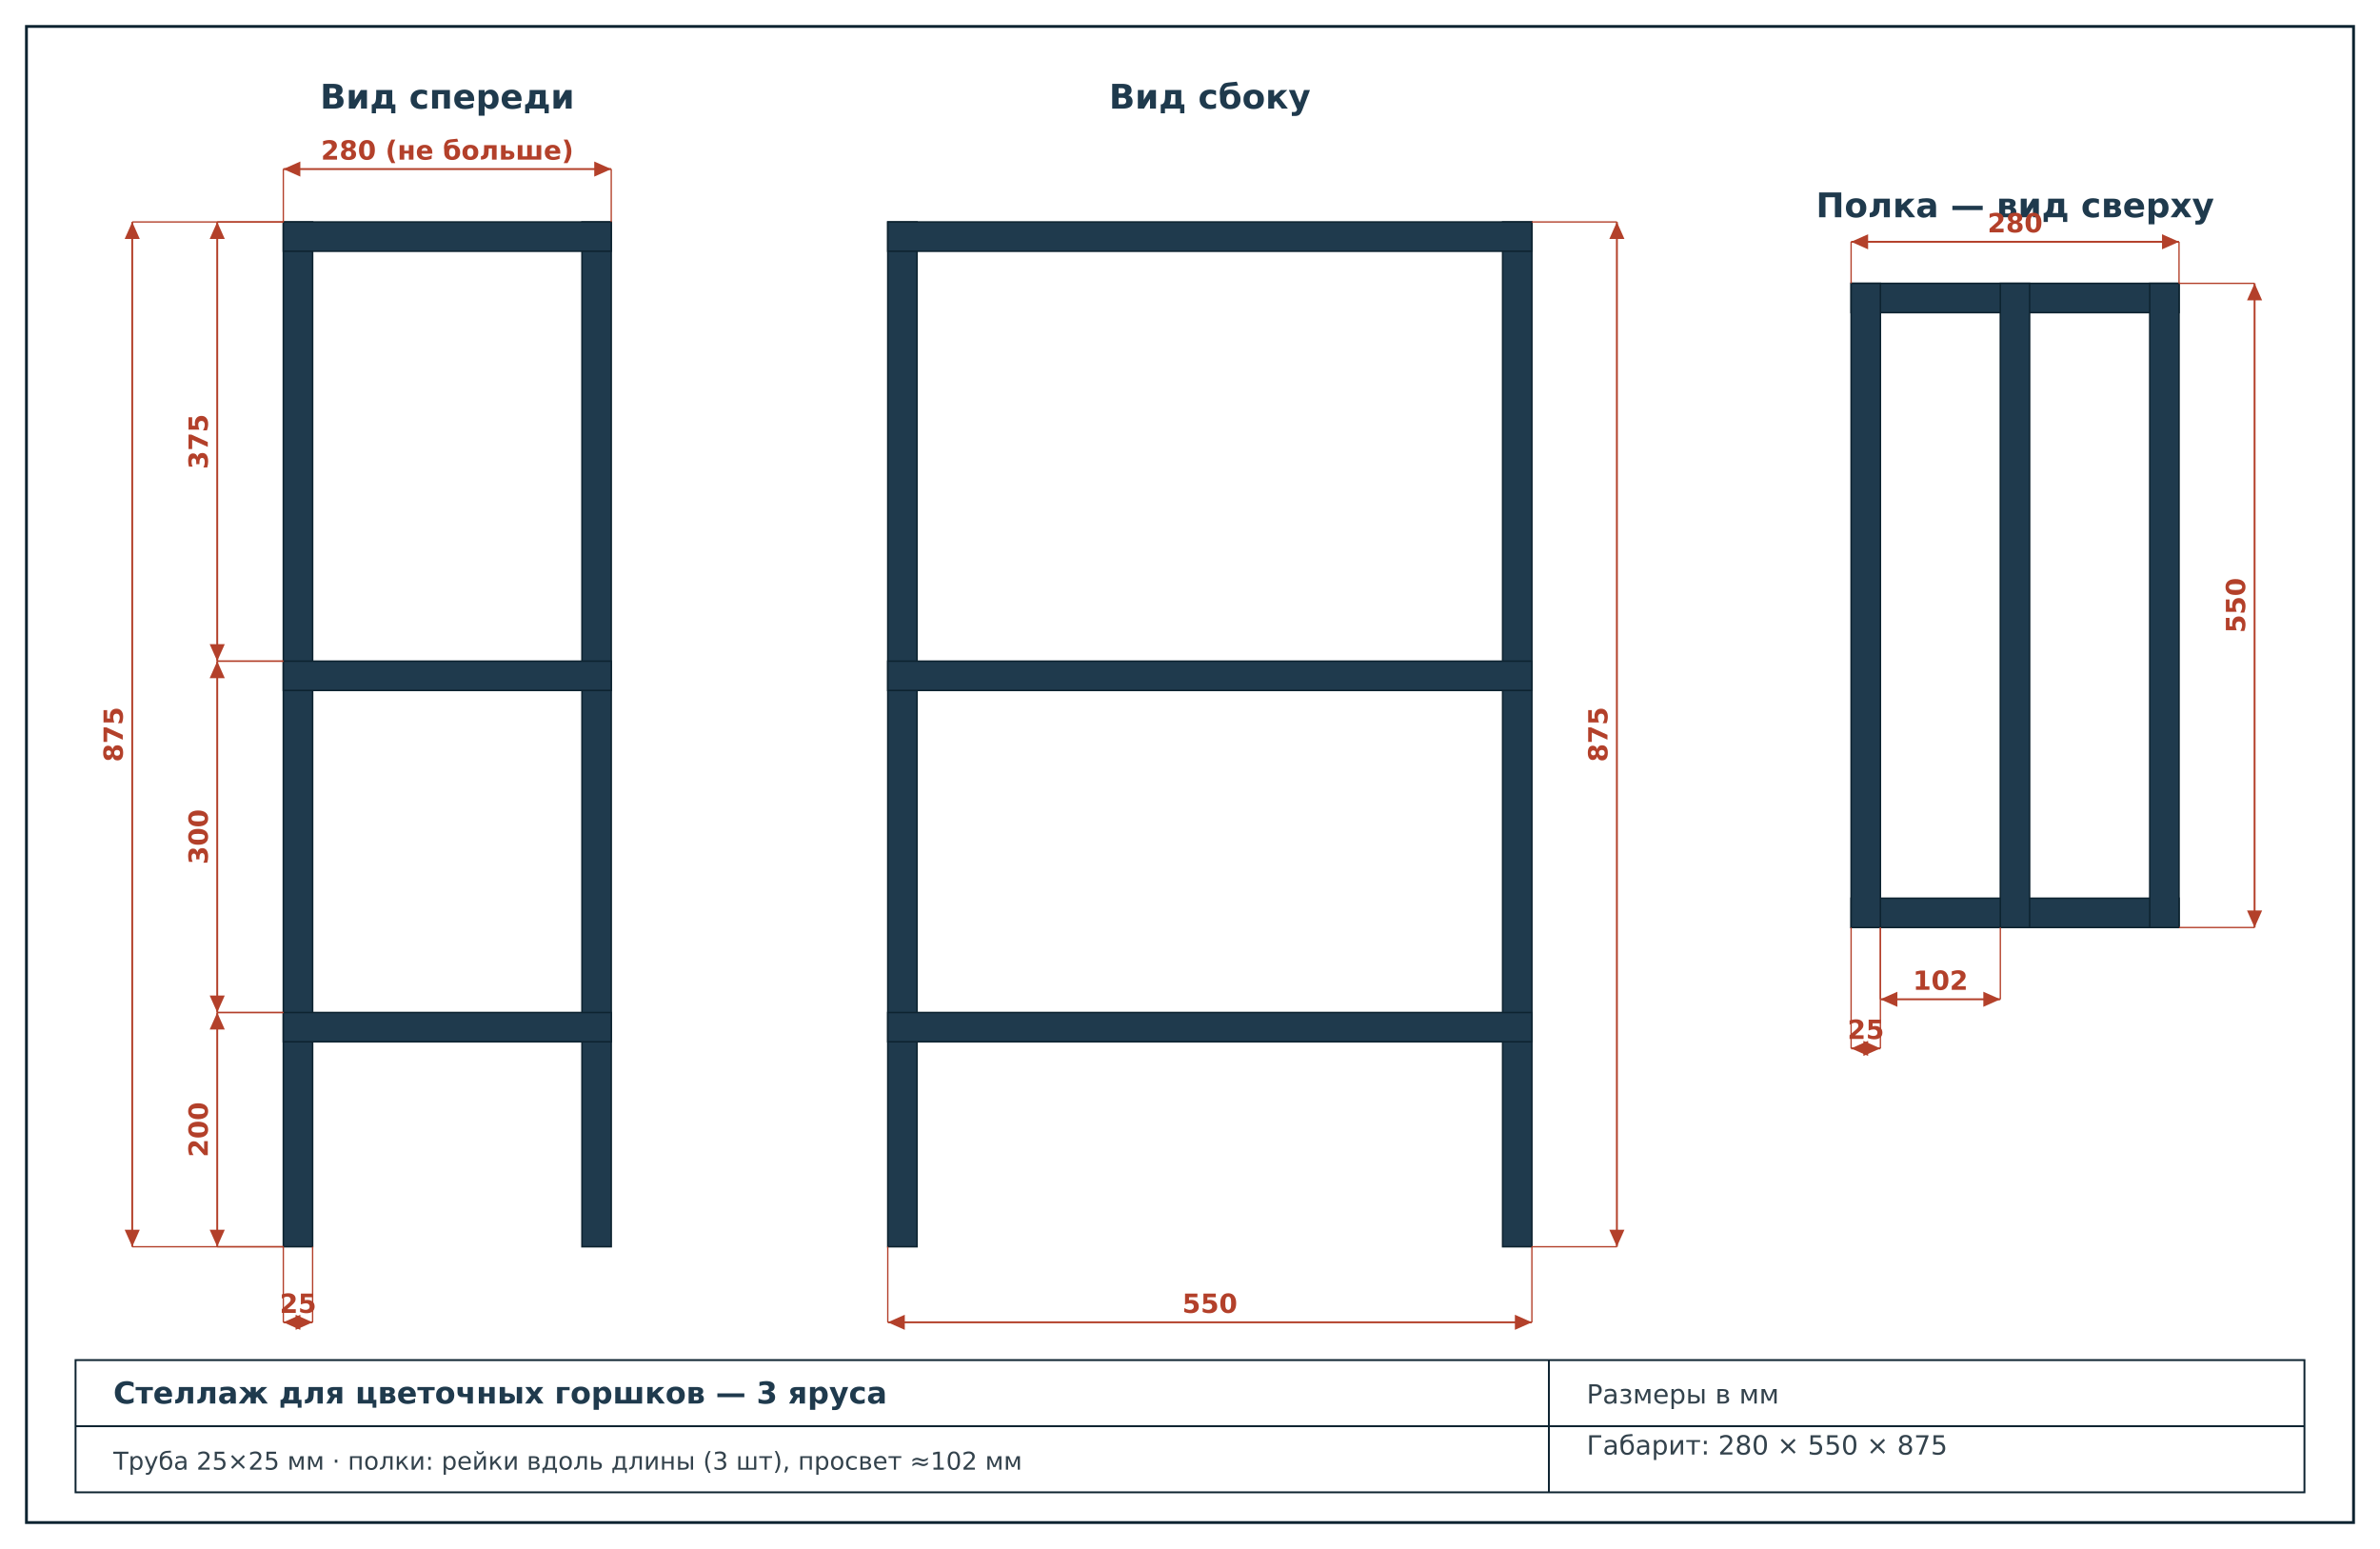
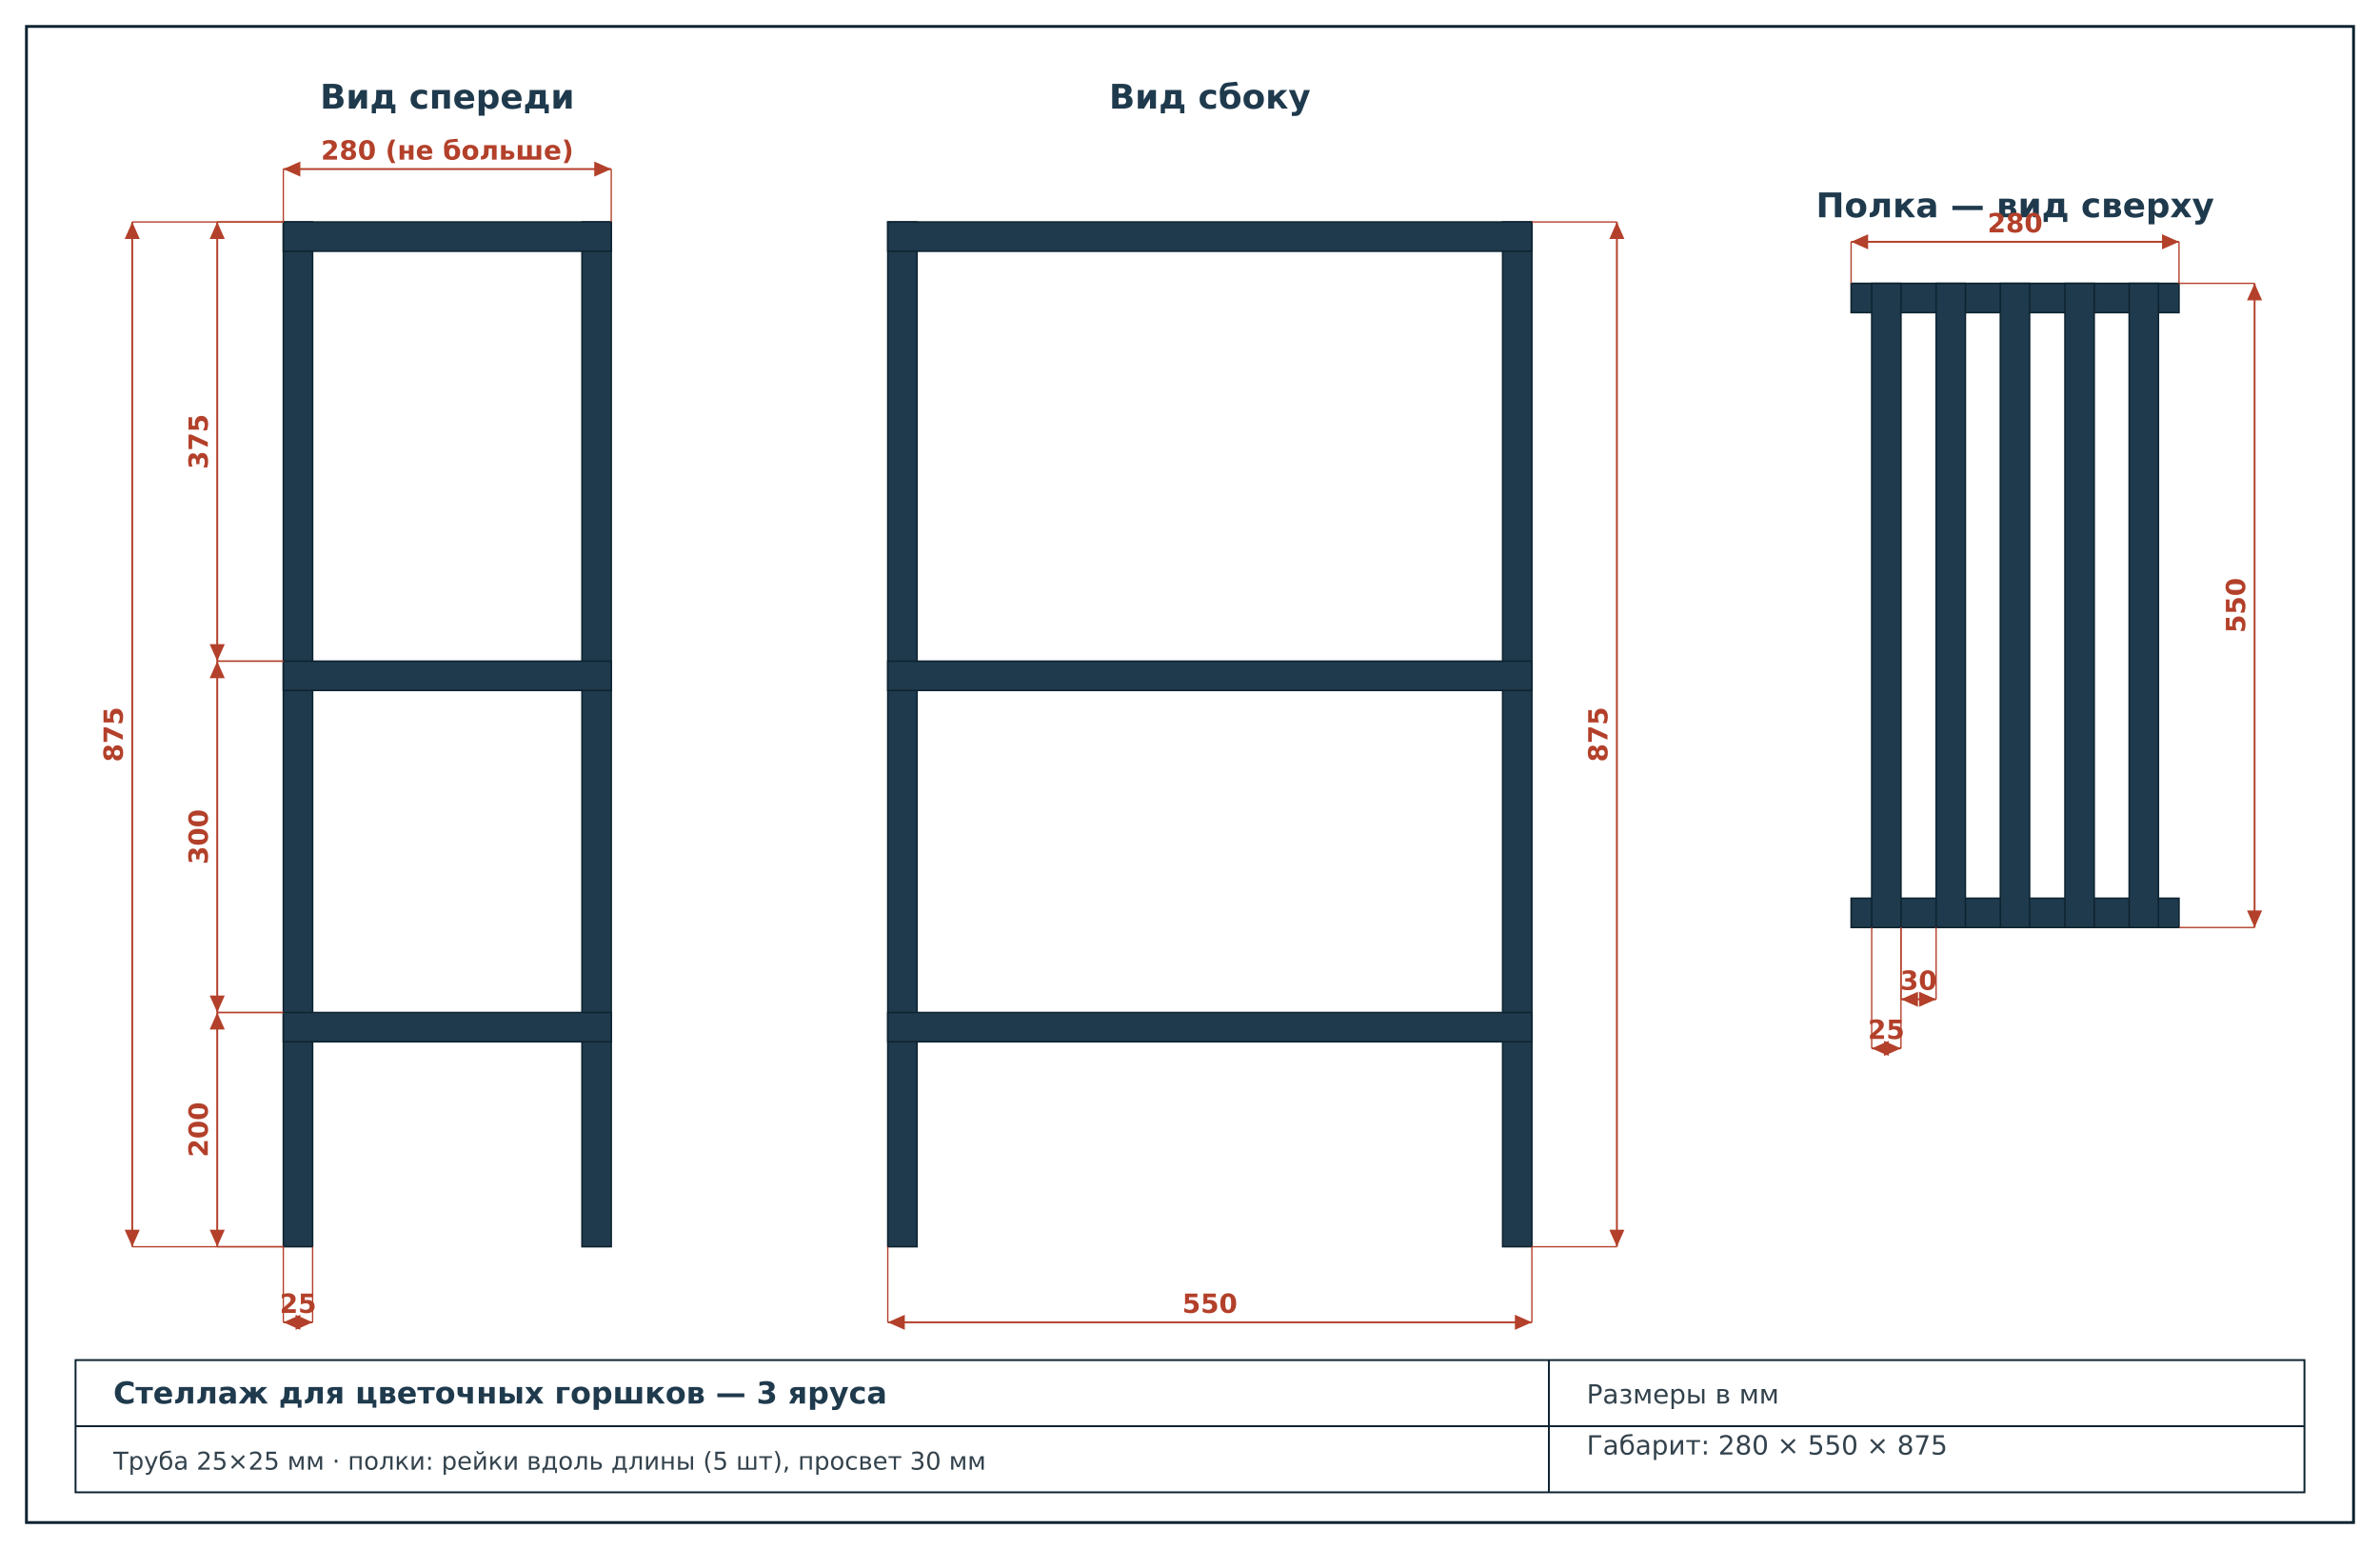
<svg xmlns="http://www.w3.org/2000/svg" width="1260" height="820" viewBox="0 0 1260 820">
  <defs>
    <marker id="arr" markerWidth="11" markerHeight="9" refX="9" refY="4" orient="auto-start-reverse" markerUnits="userSpaceOnUse">
      <path d="M0,0 L9,4 L0,8 z" fill="#b3402a" />
    </marker>
  </defs>
  <rect x="0" y="0" width="1260" height="820" fill="#ffffff" />
  <rect x="14" y="14" width="1232" height="792" fill="none" stroke="#0d2330" stroke-width="1.5" />
  <text x="236.8" y="57.5" font-family="DejaVu Sans, Arial, sans-serif" font-size="18" font-weight="bold" text-anchor="middle" fill="#1f3a4d">Вид спереди</text>
  <rect x="150.0" y="117.5" width="15.5" height="542.5" fill="#1f3a4d" stroke="#0d2330" stroke-width="0.8" />
  <rect x="308.1" y="117.5" width="15.5" height="542.5" fill="#1f3a4d" stroke="#0d2330" stroke-width="0.8" />
  <rect x="150.0" y="536.0" width="173.6" height="15.5" fill="#1f3a4d" stroke="#0d2330" stroke-width="0.8" />
  <rect x="150.0" y="350.0" width="173.6" height="15.5" fill="#1f3a4d" stroke="#0d2330" stroke-width="0.8" />
  <rect x="150.0" y="117.5" width="173.6" height="15.5" fill="#1f3a4d" stroke="#0d2330" stroke-width="0.8" />
  <line x1="150.0" y1="536.0" x2="115.0" y2="536.0" stroke="#b3402a" stroke-width="0.7" />
  <line x1="150.0" y1="660.0" x2="115.0" y2="660.0" stroke="#b3402a" stroke-width="0.7" />
  <line x1="115.0" y1="536.0" x2="115.0" y2="660.0" stroke="#b3402a" stroke-width="1" marker-start="url(#arr)" marker-end="url(#arr)" />
  <text x="110.0" y="598.0" font-family="DejaVu Sans, Arial, sans-serif" font-size="14" font-weight="bold" text-anchor="middle" fill="#b3402a" transform="rotate(-90 110.0 598.0)">200</text>
  <line x1="150.0" y1="350.0" x2="115.0" y2="350.0" stroke="#b3402a" stroke-width="0.7" />
  <line x1="150.0" y1="536.0" x2="115.0" y2="536.0" stroke="#b3402a" stroke-width="0.7" />
  <line x1="115.0" y1="350.0" x2="115.0" y2="536.0" stroke="#b3402a" stroke-width="1" marker-start="url(#arr)" marker-end="url(#arr)" />
  <text x="110.0" y="443.0" font-family="DejaVu Sans, Arial, sans-serif" font-size="14" font-weight="bold" text-anchor="middle" fill="#b3402a" transform="rotate(-90 110.0 443.0)">300</text>
  <line x1="150.0" y1="117.5" x2="115.0" y2="117.5" stroke="#b3402a" stroke-width="0.7" />
  <line x1="150.0" y1="350.0" x2="115.0" y2="350.0" stroke="#b3402a" stroke-width="0.7" />
  <line x1="115.0" y1="117.5" x2="115.0" y2="350.0" stroke="#b3402a" stroke-width="1" marker-start="url(#arr)" marker-end="url(#arr)" />
  <text x="110.0" y="233.8" font-family="DejaVu Sans, Arial, sans-serif" font-size="14" font-weight="bold" text-anchor="middle" fill="#b3402a" transform="rotate(-90 110.0 233.8)">375</text>
  <line x1="150.0" y1="117.5" x2="70.0" y2="117.5" stroke="#b3402a" stroke-width="0.7" />
  <line x1="150.0" y1="660.0" x2="70.0" y2="660.0" stroke="#b3402a" stroke-width="0.7" />
  <line x1="70.0" y1="117.5" x2="70.0" y2="660.0" stroke="#b3402a" stroke-width="1" marker-start="url(#arr)" marker-end="url(#arr)" />
  <text x="65.0" y="388.8" font-family="DejaVu Sans, Arial, sans-serif" font-size="14" font-weight="bold" text-anchor="middle" fill="#b3402a" transform="rotate(-90 65.0 388.8)">875</text>
  <line x1="150.0" y1="117.5" x2="150.0" y2="89.5" stroke="#b3402a" stroke-width="0.7" />
  <line x1="323.6" y1="117.5" x2="323.6" y2="89.5" stroke="#b3402a" stroke-width="0.7" />
  <line x1="150.0" y1="89.5" x2="323.6" y2="89.5" stroke="#b3402a" stroke-width="1" marker-start="url(#arr)" marker-end="url(#arr)" />
  <text x="236.8" y="84.5" font-family="DejaVu Sans, Arial, sans-serif" font-size="14" font-weight="bold" text-anchor="middle" fill="#b3402a">280  (не больше)</text>
  <line x1="150.0" y1="660.0" x2="150.0" y2="700.0" stroke="#b3402a" stroke-width="0.7" />
  <line x1="165.5" y1="660.0" x2="165.5" y2="700.0" stroke="#b3402a" stroke-width="0.7" />
  <line x1="150.0" y1="700.0" x2="165.5" y2="700.0" stroke="#b3402a" stroke-width="1" marker-start="url(#arr)" marker-end="url(#arr)" />
  <text x="157.8" y="695.0" font-family="DejaVu Sans, Arial, sans-serif" font-size="14" font-weight="bold" text-anchor="middle" fill="#b3402a">25</text>
  <text x="640.5" y="57.5" font-family="DejaVu Sans, Arial, sans-serif" font-size="18" font-weight="bold" text-anchor="middle" fill="#1f3a4d">Вид сбоку</text>
  <rect x="470.0" y="117.5" width="15.5" height="542.5" fill="#1f3a4d" stroke="#0d2330" stroke-width="0.8" />
  <rect x="795.5" y="117.5" width="15.5" height="542.5" fill="#1f3a4d" stroke="#0d2330" stroke-width="0.8" />
  <rect x="470.0" y="536.0" width="341.0" height="15.5" fill="#1f3a4d" stroke="#0d2330" stroke-width="0.8" />
  <rect x="470.0" y="350.0" width="341.0" height="15.5" fill="#1f3a4d" stroke="#0d2330" stroke-width="0.8" />
  <rect x="470.0" y="117.5" width="341.0" height="15.5" fill="#1f3a4d" stroke="#0d2330" stroke-width="0.8" />
  <line x1="470.0" y1="660.0" x2="470.0" y2="700.0" stroke="#b3402a" stroke-width="0.7" />
  <line x1="811.0" y1="660.0" x2="811.0" y2="700.0" stroke="#b3402a" stroke-width="0.7" />
  <line x1="470.0" y1="700.0" x2="811.0" y2="700.0" stroke="#b3402a" stroke-width="1" marker-start="url(#arr)" marker-end="url(#arr)" />
  <text x="640.5" y="695.0" font-family="DejaVu Sans, Arial, sans-serif" font-size="14" font-weight="bold" text-anchor="middle" fill="#b3402a">550</text>
  <line x1="811.0" y1="117.5" x2="856.0" y2="117.5" stroke="#b3402a" stroke-width="0.7" />
  <line x1="811.0" y1="660.0" x2="856.0" y2="660.0" stroke="#b3402a" stroke-width="0.7" />
  <line x1="856.0" y1="117.5" x2="856.0" y2="660.0" stroke="#b3402a" stroke-width="1" marker-start="url(#arr)" marker-end="url(#arr)" />
  <text x="851.0" y="388.8" font-family="DejaVu Sans, Arial, sans-serif" font-size="14" font-weight="bold" text-anchor="middle" fill="#b3402a" transform="rotate(-90 851.0 388.8)">875</text>
  <text x="1066.8" y="115.0" font-family="DejaVu Sans, Arial, sans-serif" font-size="18" font-weight="bold" text-anchor="middle" fill="#1f3a4d">Полка — вид сверху</text>
  <rect x="980.0" y="150.0" width="173.6" height="15.5" fill="#1f3a4d" stroke="#0d2330" stroke-width="0.8" />
  <rect x="980.0" y="475.5" width="173.6" height="15.5" fill="#1f3a4d" stroke="#0d2330" stroke-width="0.8" />
-   <rect x="980.0" y="150.0" width="15.5" height="341.0" fill="#1f3a4d" stroke="#0d2330" stroke-width="0.8" />
+   <rect x="990.9" y="150.0" width="15.5" height="341.0" fill="#1f3a4d" stroke="#0d2330" stroke-width="0.8" />
+   <rect x="1025.0" y="150.0" width="15.5" height="341.0" fill="#1f3a4d" stroke="#0d2330" stroke-width="0.8" />
  <rect x="1059.0" y="150.0" width="15.5" height="341.0" fill="#1f3a4d" stroke="#0d2330" stroke-width="0.8" />
-   <rect x="1138.1" y="150.0" width="15.5" height="341.0" fill="#1f3a4d" stroke="#0d2330" stroke-width="0.8" />
+   <rect x="1093.2" y="150.0" width="15.5" height="341.0" fill="#1f3a4d" stroke="#0d2330" stroke-width="0.8" />
+   <rect x="1127.2" y="150.0" width="15.5" height="341.0" fill="#1f3a4d" stroke="#0d2330" stroke-width="0.8" />
  <line x1="980.0" y1="150.0" x2="980.0" y2="128.0" stroke="#b3402a" stroke-width="0.7" />
  <line x1="1153.6" y1="150.0" x2="1153.6" y2="128.0" stroke="#b3402a" stroke-width="0.7" />
  <line x1="980.0" y1="128.0" x2="1153.6" y2="128.0" stroke="#b3402a" stroke-width="1" marker-start="url(#arr)" marker-end="url(#arr)" />
  <text x="1066.8" y="123.0" font-family="DejaVu Sans, Arial, sans-serif" font-size="14" font-weight="bold" text-anchor="middle" fill="#b3402a">280</text>
  <line x1="1153.6" y1="150.0" x2="1193.6" y2="150.0" stroke="#b3402a" stroke-width="0.7" />
  <line x1="1153.6" y1="491.0" x2="1193.6" y2="491.0" stroke="#b3402a" stroke-width="0.7" />
  <line x1="1193.6" y1="150.0" x2="1193.6" y2="491.0" stroke="#b3402a" stroke-width="1" marker-start="url(#arr)" marker-end="url(#arr)" />
  <text x="1188.6" y="320.5" font-family="DejaVu Sans, Arial, sans-serif" font-size="14" font-weight="bold" text-anchor="middle" fill="#b3402a" transform="rotate(-90 1188.6 320.5)">550</text>
-   <line x1="995.5" y1="491.0" x2="995.5" y2="529.0" stroke="#b3402a" stroke-width="0.7" />
-   <line x1="1059.0" y1="491.0" x2="1059.0" y2="529.0" stroke="#b3402a" stroke-width="0.7" />
-   <line x1="995.5" y1="529.0" x2="1059.0" y2="529.0" stroke="#b3402a" stroke-width="1" marker-start="url(#arr)" marker-end="url(#arr)" />
-   <text x="1027.3" y="524.0" font-family="DejaVu Sans, Arial, sans-serif" font-size="14" font-weight="bold" text-anchor="middle" fill="#b3402a">102</text>
-   <line x1="980.0" y1="491.0" x2="980.0" y2="555.0" stroke="#b3402a" stroke-width="0.7" />
-   <line x1="995.5" y1="491.0" x2="995.5" y2="555.0" stroke="#b3402a" stroke-width="0.7" />
-   <line x1="980.0" y1="555.0" x2="995.5" y2="555.0" stroke="#b3402a" stroke-width="1" marker-start="url(#arr)" marker-end="url(#arr)" />
-   <text x="987.8" y="550.0" font-family="DejaVu Sans, Arial, sans-serif" font-size="14" font-weight="bold" text-anchor="middle" fill="#b3402a">25</text>
+   <line x1="1006.4" y1="491.0" x2="1006.4" y2="529.0" stroke="#b3402a" stroke-width="0.7" />
+   <line x1="1025.0" y1="491.0" x2="1025.0" y2="529.0" stroke="#b3402a" stroke-width="0.7" />
+   <line x1="1006.4" y1="529.0" x2="1025.0" y2="529.0" stroke="#b3402a" stroke-width="1" marker-start="url(#arr)" marker-end="url(#arr)" />
+   <text x="1015.7" y="524.0" font-family="DejaVu Sans, Arial, sans-serif" font-size="14" font-weight="bold" text-anchor="middle" fill="#b3402a">30</text>
+   <line x1="990.9" y1="491.0" x2="990.9" y2="555.0" stroke="#b3402a" stroke-width="0.7" />
+   <line x1="1006.4" y1="491.0" x2="1006.4" y2="555.0" stroke="#b3402a" stroke-width="0.7" />
+   <line x1="990.9" y1="555.0" x2="1006.4" y2="555.0" stroke="#b3402a" stroke-width="1" marker-start="url(#arr)" marker-end="url(#arr)" />
+   <text x="998.6" y="550.0" font-family="DejaVu Sans, Arial, sans-serif" font-size="14" font-weight="bold" text-anchor="middle" fill="#b3402a">25</text>
  <rect x="40" y="720" width="1180" height="70" fill="none" stroke="#0d2330" stroke-width="1" />
  <line x1="40.0" y1="755.0" x2="1220.0" y2="755.0" stroke="#0d2330" stroke-width="1" />
  <line x1="820.0" y1="720.0" x2="820.0" y2="790.0" stroke="#0d2330" stroke-width="1" />
  <text x="60.0" y="743.0" font-family="DejaVu Sans, Arial, sans-serif" font-size="16" font-weight="bold" text-anchor="start" fill="#1f3a4d">Стеллаж для цветочных горшков — 3 яруса</text>
-   <text x="60.0" y="778.0" font-family="DejaVu Sans, Arial, sans-serif" font-size="13" font-weight="normal" text-anchor="start" fill="#33424c">Труба 25×25 мм · полки: рейки вдоль длины (3 шт), просвет ≈102 мм</text>
+   <text x="60.0" y="778.0" font-family="DejaVu Sans, Arial, sans-serif" font-size="13" font-weight="normal" text-anchor="start" fill="#33424c">Труба 25×25 мм · полки: рейки вдоль длины (5 шт), просвет 30 мм</text>
  <text x="840.0" y="743.0" font-family="DejaVu Sans, Arial, sans-serif" font-size="14" font-weight="normal" text-anchor="start" fill="#33424c">Размеры в мм</text>
  <text x="840.0" y="770.0" font-family="DejaVu Sans, Arial, sans-serif" font-size="14" font-weight="normal" text-anchor="start" fill="#33424c">Габарит: 280 × 550 × 875</text>
</svg>
